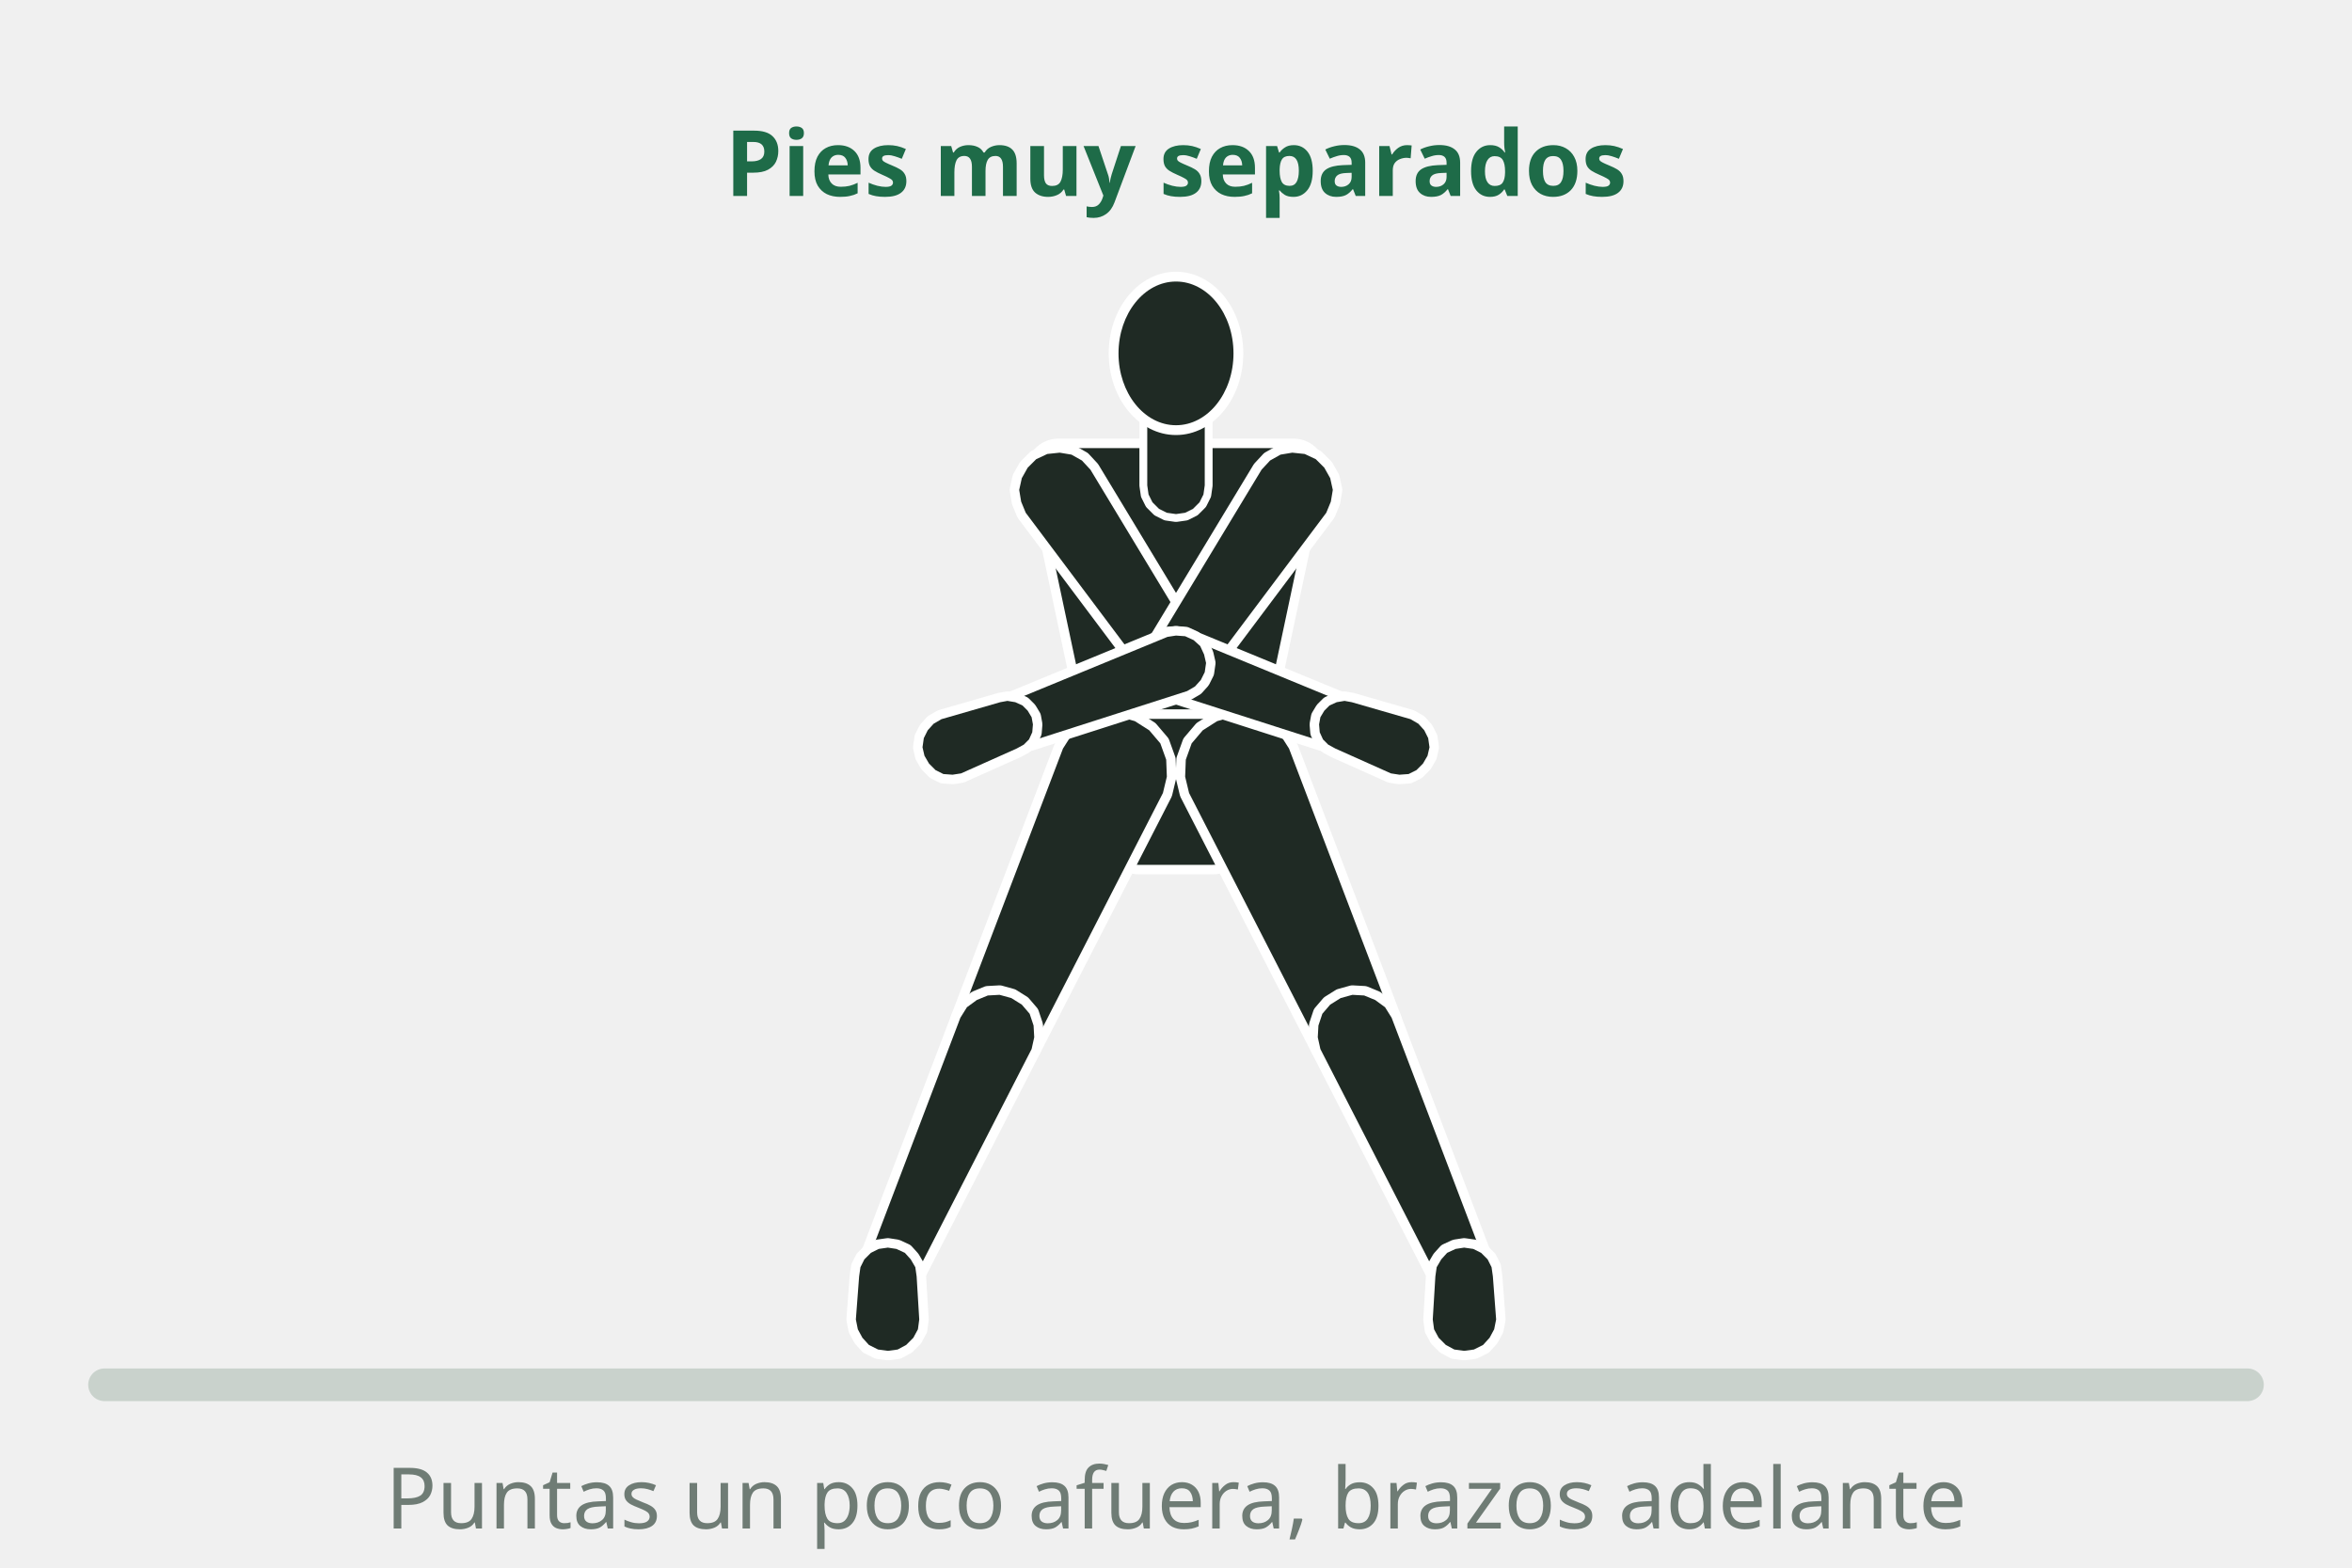
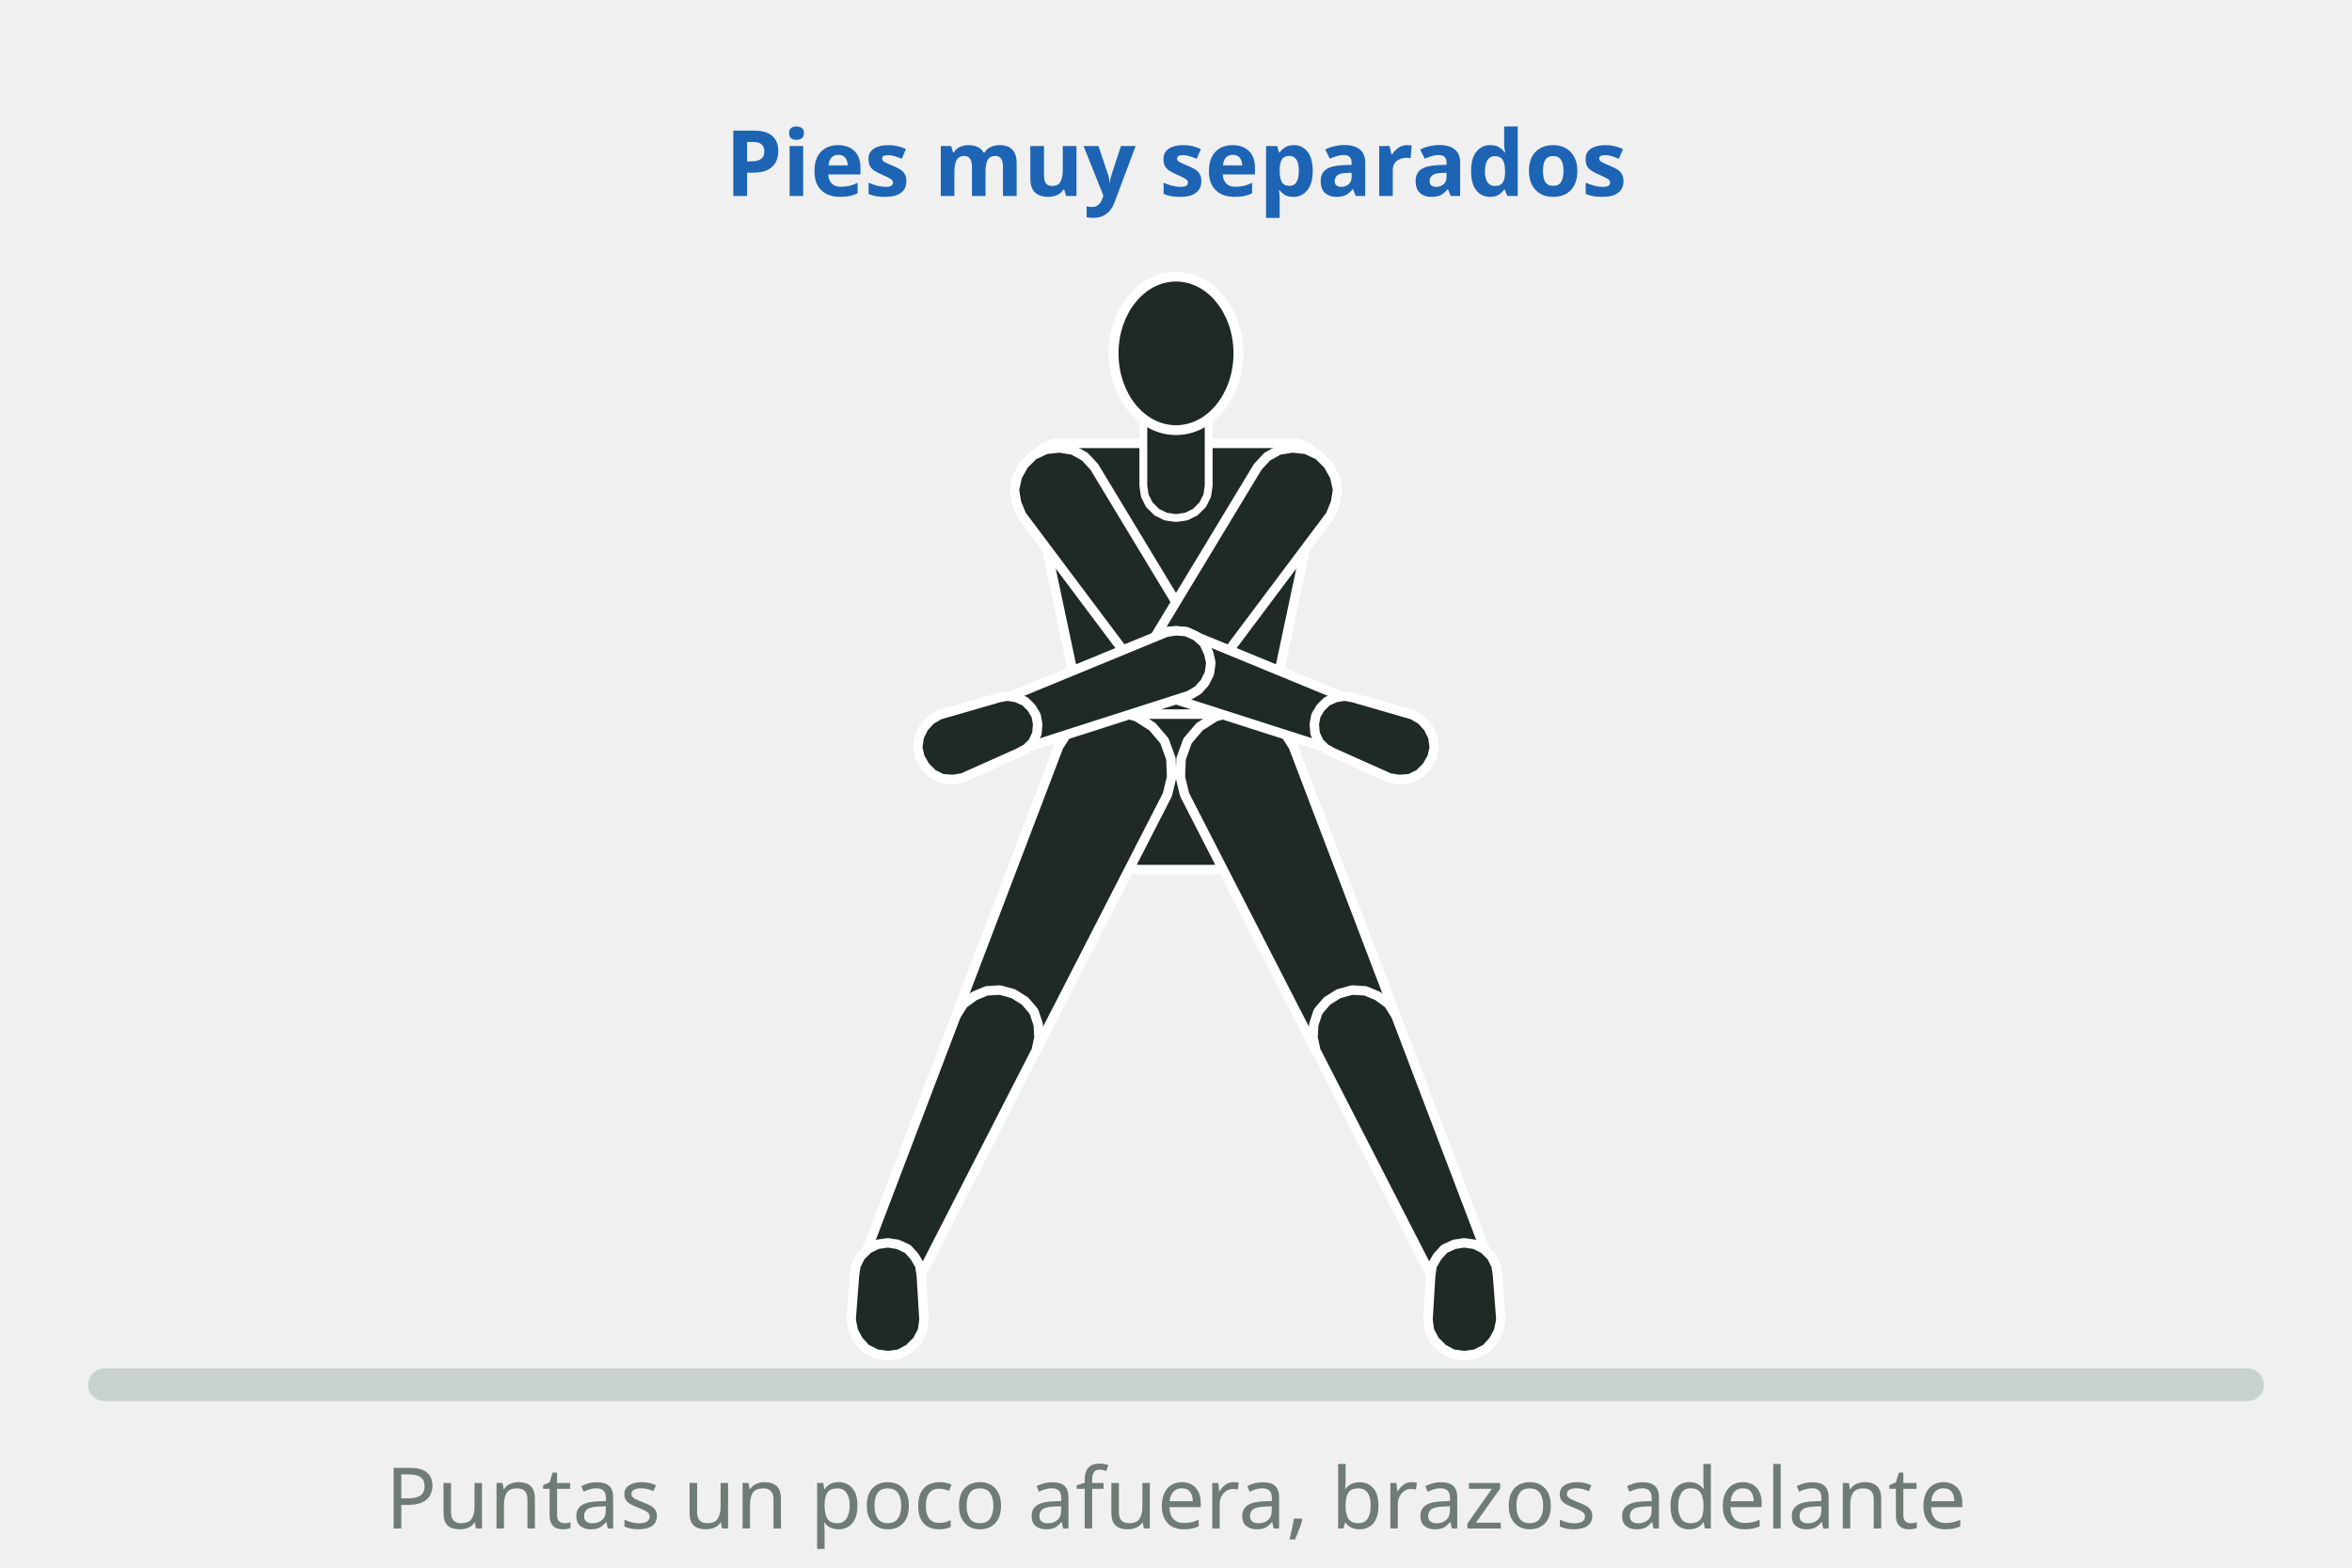
<svg xmlns="http://www.w3.org/2000/svg" viewBox="0 0 360 240" width="360" height="240" role="img" aria-label="De pie con los pies muy separados y las puntas levemente afuera">
  <style>
-     .izq { font: 700 14px system-ui, sans-serif; fill: #1E6B48; text-anchor: start }
-     .der { font: 700 14px system-ui, sans-serif; fill: #1E6B48; text-anchor: end }
-     .cen { font: 700 14px system-ui, sans-serif; fill: #1E6B48; text-anchor: middle }
+     .izq { font: 700 14px system-ui, sans-serif; fill: #1D64B5; text-anchor: start }
+     .der { font: 700 14px system-ui, sans-serif; fill: #1D64B5; text-anchor: end }
+     .cen { font: 700 14px system-ui, sans-serif; fill: #1D64B5; text-anchor: middle }
    .mal { font: 700 14px system-ui, sans-serif; fill: #c4634f; text-anchor: middle }
    .pie { font: 400 13px system-ui, sans-serif; fill: #6f7c75; text-anchor: middle }
  </style>
  <line x1="16" y1="212" x2="344" y2="212" stroke="#c9d2cc" stroke-width="5" stroke-linecap="round" />
  <path d="M169.9 109.1 L174.3 128.9 L185.7 128.9 L190.1 109.1 Z" fill="#ffffff" stroke="#ffffff" stroke-width="9.9" stroke-linejoin="round" />
  <path d="M169.9 109.1 L174.3 128.9 L185.7 128.9 L190.1 109.1 Z" fill="#1f2a24" stroke="#1f2a24" stroke-width="7.0" stroke-linejoin="round" />
  <path d="M162.0 72.1 L169.0 105.1 L191.0 105.1 L198.0 72.1 Z" fill="#ffffff" stroke="#ffffff" stroke-width="9.9" stroke-linejoin="round" />
  <path d="M162.0 72.1 L169.0 105.1 L191.0 105.1 L198.0 72.1 Z" fill="#1f2a24" stroke="#1f2a24" stroke-width="7.0" stroke-linejoin="round" />
  <path d="M184.4 60.7 L184.2 59.3 L183.6 58.1 L182.6 57.1 L181.4 56.5 L180.0 56.3 L178.6 56.5 L177.4 57.1 L176.4 58.1 L175.8 59.3 L175.6 60.7 L175.6 74.3 L175.8 75.7 L176.4 76.9 L177.4 77.9 L178.6 78.5 L180.0 78.7 L181.4 78.5 L182.6 77.9 L183.6 76.9 L184.2 75.7 L184.4 74.3 Z" fill="#ffffff" stroke="#ffffff" stroke-width="2.4" stroke-linejoin="round" />
  <path d="M184.4 60.7 L184.2 59.3 L183.6 58.1 L182.6 57.1 L181.4 56.5 L180.0 56.3 L178.6 56.5 L177.4 57.1 L176.4 58.1 L175.8 59.3 L175.6 60.7 L175.6 74.3 L175.8 75.7 L176.4 76.9 L177.4 77.9 L178.6 78.5 L180.0 78.7 L181.4 78.5 L182.6 77.9 L183.6 76.9 L184.2 75.7 L184.4 74.3 Z" fill="#1f2a24" />
  <ellipse cx="180.0" cy="54.1" rx="10.3" ry="12.5" fill="#ffffff" transform="rotate(0.0 180.0 54.1)" />
  <ellipse cx="180.0" cy="54.1" rx="8.8" ry="11.0" fill="#1f2a24" transform="rotate(0.0 180.0 54.1)" />
  <path d="M147.0 155.8 L146.5 157.6 L146.6 159.4 L147.3 161.2 L148.4 162.6 L150.0 163.6 L151.8 164.1 L153.7 164.0 L155.4 163.3 L156.8 162.2 L157.9 160.6 L178.0 121.4 L178.6 118.9 L178.5 116.3 L177.6 113.8 L175.9 111.8 L173.7 110.4 L171.2 109.7 L168.6 109.8 L166.1 110.8 L164.1 112.4 L162.7 114.6 Z" fill="#ffffff" stroke="#ffffff" stroke-width="2.9" stroke-linejoin="round" />
  <path d="M147.0 155.8 L146.5 157.6 L146.6 159.4 L147.3 161.2 L148.4 162.6 L150.0 163.6 L151.8 164.1 L153.7 164.0 L155.4 163.3 L156.8 162.2 L157.9 160.6 L178.0 121.4 L178.6 118.9 L178.5 116.3 L177.6 113.8 L175.9 111.8 L173.7 110.4 L171.2 109.7 L168.6 109.8 L166.1 110.8 L164.1 112.4 L162.7 114.6 Z" fill="#1f2a24" />
  <path d="M202.1 160.6 L203.2 162.2 L204.6 163.3 L206.3 164.0 L208.2 164.1 L210.0 163.6 L211.6 162.6 L212.7 161.2 L213.4 159.4 L213.5 157.6 L213.0 155.8 L197.3 114.6 L195.9 112.4 L193.9 110.8 L191.4 109.8 L188.8 109.7 L186.3 110.4 L184.1 111.8 L182.4 113.8 L181.5 116.3 L181.4 118.9 L182.0 121.4 Z" fill="#ffffff" stroke="#ffffff" stroke-width="2.9" stroke-linejoin="round" />
  <path d="M202.1 160.6 L203.2 162.2 L204.6 163.3 L206.3 164.0 L208.2 164.1 L210.0 163.6 L211.6 162.6 L212.7 161.2 L213.4 159.4 L213.5 157.6 L213.0 155.8 L197.3 114.6 L195.9 112.4 L193.9 110.8 L191.4 109.8 L188.8 109.7 L186.3 110.4 L184.1 111.8 L182.4 113.8 L181.5 116.3 L181.4 118.9 L182.0 121.4 Z" fill="#1f2a24" />
  <path d="M132.5 193.9 L132.1 195.0 L132.2 196.2 L132.6 197.2 L133.4 198.2 L134.3 198.8 L135.5 199.1 L136.6 199.0 L137.7 198.6 L138.6 197.9 L139.3 196.9 L157.9 160.6 L158.3 158.8 L158.2 157.0 L157.6 155.2 L156.4 153.8 L154.8 152.8 L153.0 152.3 L151.2 152.4 L149.5 153.1 L148.0 154.2 L147.0 155.8 Z" fill="#ffffff" stroke="#ffffff" stroke-width="2.9" stroke-linejoin="round" />
  <path d="M132.5 193.9 L132.1 195.0 L132.2 196.2 L132.6 197.2 L133.4 198.2 L134.3 198.8 L135.5 199.1 L136.6 199.0 L137.7 198.6 L138.6 197.9 L139.3 196.9 L157.9 160.6 L158.3 158.8 L158.2 157.0 L157.6 155.2 L156.4 153.8 L154.8 152.8 L153.0 152.3 L151.2 152.4 L149.5 153.1 L148.0 154.2 L147.0 155.8 Z" fill="#1f2a24" />
  <path d="M220.7 196.9 L221.4 197.9 L222.3 198.6 L223.4 199.0 L224.5 199.1 L225.7 198.8 L226.6 198.2 L227.4 197.2 L227.8 196.2 L227.9 195.0 L227.5 193.9 L213.0 155.8 L212.0 154.2 L210.5 153.1 L208.8 152.4 L207.0 152.3 L205.2 152.8 L203.6 153.8 L202.4 155.2 L201.8 157.0 L201.7 158.8 L202.1 160.6 Z" fill="#ffffff" stroke="#ffffff" stroke-width="2.9" stroke-linejoin="round" />
  <path d="M220.7 196.9 L221.4 197.9 L222.3 198.6 L223.4 199.0 L224.5 199.1 L225.7 198.8 L226.6 198.2 L227.4 197.2 L227.8 196.2 L227.9 195.0 L227.5 193.9 L213.0 155.8 L212.0 154.2 L210.5 153.1 L208.8 152.4 L207.0 152.3 L205.2 152.8 L203.6 153.8 L202.4 155.2 L201.8 157.0 L201.7 158.8 L202.1 160.6 Z" fill="#1f2a24" />
  <path d="M131.0 202.0 L131.3 203.5 L132.0 204.8 L133.0 205.9 L134.4 206.6 L135.9 206.8 L137.4 206.6 L138.7 205.9 L139.8 204.8 L140.5 203.5 L140.7 202.0 L140.3 195.4 L140.1 194.0 L139.4 192.8 L138.5 191.8 L137.2 191.2 L135.9 191.0 L134.5 191.2 L133.3 191.8 L132.3 192.8 L131.7 194.0 L131.5 195.4 Z" fill="#ffffff" stroke="#ffffff" stroke-width="2.9" stroke-linejoin="round" />
  <path d="M131.0 202.0 L131.3 203.5 L132.0 204.8 L133.0 205.9 L134.4 206.6 L135.9 206.8 L137.4 206.6 L138.7 205.9 L139.8 204.8 L140.5 203.5 L140.7 202.0 L140.3 195.4 L140.1 194.0 L139.4 192.8 L138.5 191.8 L137.2 191.2 L135.9 191.0 L134.5 191.2 L133.3 191.8 L132.3 192.8 L131.7 194.0 L131.5 195.4 Z" fill="#1f2a24" />
  <path d="M219.3 202.0 L219.5 203.5 L220.2 204.8 L221.3 205.9 L222.6 206.6 L224.1 206.8 L225.6 206.6 L227.0 205.9 L228.0 204.8 L228.7 203.5 L229.0 202.0 L228.5 195.4 L228.3 194.0 L227.7 192.8 L226.7 191.8 L225.5 191.2 L224.1 191.0 L222.8 191.2 L221.5 191.8 L220.6 192.8 L219.9 194.0 L219.7 195.4 Z" fill="#ffffff" stroke="#ffffff" stroke-width="2.9" stroke-linejoin="round" />
  <path d="M219.3 202.0 L219.5 203.5 L220.2 204.8 L221.3 205.9 L222.6 206.6 L224.1 206.8 L225.6 206.6 L227.0 205.9 L228.0 204.8 L228.7 203.5 L229.0 202.0 L228.5 195.4 L228.3 194.0 L227.7 192.8 L226.7 191.8 L225.5 191.2 L224.1 191.0 L222.8 191.2 L221.5 191.8 L220.6 192.8 L219.9 194.0 L219.7 195.4 Z" fill="#1f2a24" />
  <path d="M176.2 104.1 L177.1 105.1 L178.3 105.8 L179.6 106.1 L181.0 105.9 L182.3 105.3 L183.3 104.4 L183.9 103.2 L184.2 101.8 L184.0 100.4 L183.4 99.2 L166.9 71.9 L165.6 70.5 L164.0 69.6 L162.2 69.3 L160.3 69.5 L158.6 70.3 L157.3 71.6 L156.4 73.2 L156.0 75.0 L156.3 76.8 L157.0 78.5 Z" fill="#ffffff" stroke="#ffffff" stroke-width="2.9" stroke-linejoin="round" />
  <path d="M176.2 104.1 L177.1 105.1 L178.3 105.8 L179.6 106.1 L181.0 105.9 L182.3 105.3 L183.3 104.4 L183.9 103.2 L184.2 101.8 L184.0 100.4 L183.4 99.2 L166.9 71.9 L165.6 70.5 L164.0 69.6 L162.2 69.3 L160.3 69.5 L158.6 70.3 L157.3 71.6 L156.4 73.2 L156.0 75.0 L156.3 76.8 L157.0 78.5 Z" fill="#1f2a24" />
  <path d="M176.6 99.2 L176.0 100.4 L175.8 101.8 L176.1 103.2 L176.7 104.4 L177.7 105.3 L179.0 105.9 L180.4 106.1 L181.7 105.8 L182.9 105.1 L183.8 104.1 L203.0 78.5 L203.7 76.8 L204.0 75.0 L203.6 73.2 L202.7 71.6 L201.4 70.3 L199.7 69.5 L197.8 69.3 L196.0 69.6 L194.4 70.5 L193.1 71.9 Z" fill="#ffffff" stroke="#ffffff" stroke-width="2.9" stroke-linejoin="round" />
  <path d="M176.6 99.2 L176.0 100.4 L175.8 101.8 L176.1 103.2 L176.7 104.4 L177.7 105.3 L179.0 105.9 L180.4 106.1 L181.7 105.8 L182.9 105.1 L183.8 104.1 L203.0 78.5 L203.7 76.8 L204.0 75.0 L203.6 73.2 L202.7 71.6 L201.4 70.3 L199.7 69.5 L197.8 69.3 L196.0 69.6 L194.4 70.5 L193.1 71.9 Z" fill="#1f2a24" />
  <path d="M204.5 114.2 L205.5 114.4 L206.5 114.2 L207.5 113.8 L208.2 113.1 L208.7 112.2 L208.9 111.2 L208.8 110.2 L208.4 109.2 L207.7 108.5 L206.8 108.0 L181.3 97.5 L180.0 97.3 L178.6 97.4 L177.3 98.0 L176.3 98.9 L175.7 100.2 L175.4 101.5 L175.6 102.9 L176.2 104.1 L177.1 105.1 L178.3 105.8 Z" fill="#ffffff" stroke="#ffffff" stroke-width="2.9" stroke-linejoin="round" />
  <path d="M204.5 114.2 L205.5 114.4 L206.5 114.2 L207.5 113.8 L208.2 113.1 L208.7 112.2 L208.9 111.2 L208.8 110.2 L208.4 109.2 L207.7 108.5 L206.8 108.0 L181.3 97.5 L180.0 97.3 L178.6 97.4 L177.3 98.0 L176.3 98.9 L175.7 100.2 L175.4 101.5 L175.6 102.9 L176.2 104.1 L177.1 105.1 L178.3 105.8 Z" fill="#1f2a24" />
  <path d="M153.2 108.0 L152.3 108.5 L151.6 109.2 L151.2 110.2 L151.1 111.2 L151.3 112.2 L151.8 113.1 L152.5 113.8 L153.5 114.2 L154.5 114.4 L155.5 114.2 L181.7 105.8 L182.9 105.1 L183.8 104.1 L184.4 102.9 L184.6 101.5 L184.3 100.2 L183.7 98.9 L182.7 98.0 L181.4 97.4 L180.0 97.3 L178.7 97.5 Z" fill="#ffffff" stroke="#ffffff" stroke-width="2.9" stroke-linejoin="round" />
  <path d="M153.2 108.0 L152.3 108.5 L151.6 109.2 L151.2 110.2 L151.1 111.2 L151.3 112.2 L151.8 113.1 L152.5 113.8 L153.5 114.2 L154.5 114.4 L155.5 114.2 L181.7 105.8 L182.9 105.1 L183.8 104.1 L184.4 102.9 L184.6 101.5 L184.3 100.2 L183.7 98.9 L182.7 98.0 L181.4 97.4 L180.0 97.3 L178.7 97.5 Z" fill="#1f2a24" />
  <path d="M212.9 118.4 L214.2 118.6 L215.6 118.5 L216.8 117.9 L217.8 116.9 L218.5 115.7 L218.8 114.4 L218.6 113.0 L218.0 111.8 L217.1 110.8 L215.9 110.1 L206.9 107.5 L205.8 107.3 L204.6 107.5 L203.5 108.0 L202.7 108.8 L202.1 109.8 L201.9 110.9 L202.0 112.1 L202.5 113.2 L203.3 114.0 L204.4 114.6 Z" fill="#ffffff" stroke="#ffffff" stroke-width="2.9" stroke-linejoin="round" />
  <path d="M212.9 118.4 L214.2 118.6 L215.6 118.5 L216.8 117.9 L217.8 116.9 L218.5 115.7 L218.8 114.4 L218.6 113.0 L218.0 111.8 L217.1 110.8 L215.9 110.1 L206.9 107.5 L205.8 107.3 L204.6 107.5 L203.5 108.0 L202.7 108.8 L202.1 109.8 L201.9 110.9 L202.0 112.1 L202.5 113.2 L203.3 114.0 L204.4 114.6 Z" fill="#1f2a24" />
  <path d="M144.1 110.1 L142.9 110.8 L142.0 111.8 L141.4 113.0 L141.2 114.4 L141.5 115.7 L142.2 116.9 L143.2 117.9 L144.4 118.5 L145.8 118.6 L147.1 118.4 L155.6 114.6 L156.7 114.0 L157.5 113.2 L158.0 112.1 L158.1 110.9 L157.9 109.8 L157.3 108.8 L156.5 108.0 L155.4 107.5 L154.2 107.3 L153.1 107.5 Z" fill="#ffffff" stroke="#ffffff" stroke-width="2.9" stroke-linejoin="round" />
  <path d="M144.1 110.1 L142.9 110.8 L142.0 111.8 L141.4 113.0 L141.2 114.4 L141.5 115.7 L142.2 116.9 L143.2 117.9 L144.4 118.5 L145.8 118.6 L147.1 118.4 L155.6 114.6 L156.7 114.0 L157.5 113.2 L158.0 112.1 L158.1 110.9 L157.9 109.8 L157.3 108.8 L156.5 108.0 L155.4 107.5 L154.2 107.3 L153.1 107.5 Z" fill="#1f2a24" />
  <text class="cen" x="180" y="30">Pies muy separados</text>
  <text class="pie" x="180" y="234">Puntas un poco afuera, brazos adelante</text>
</svg>
